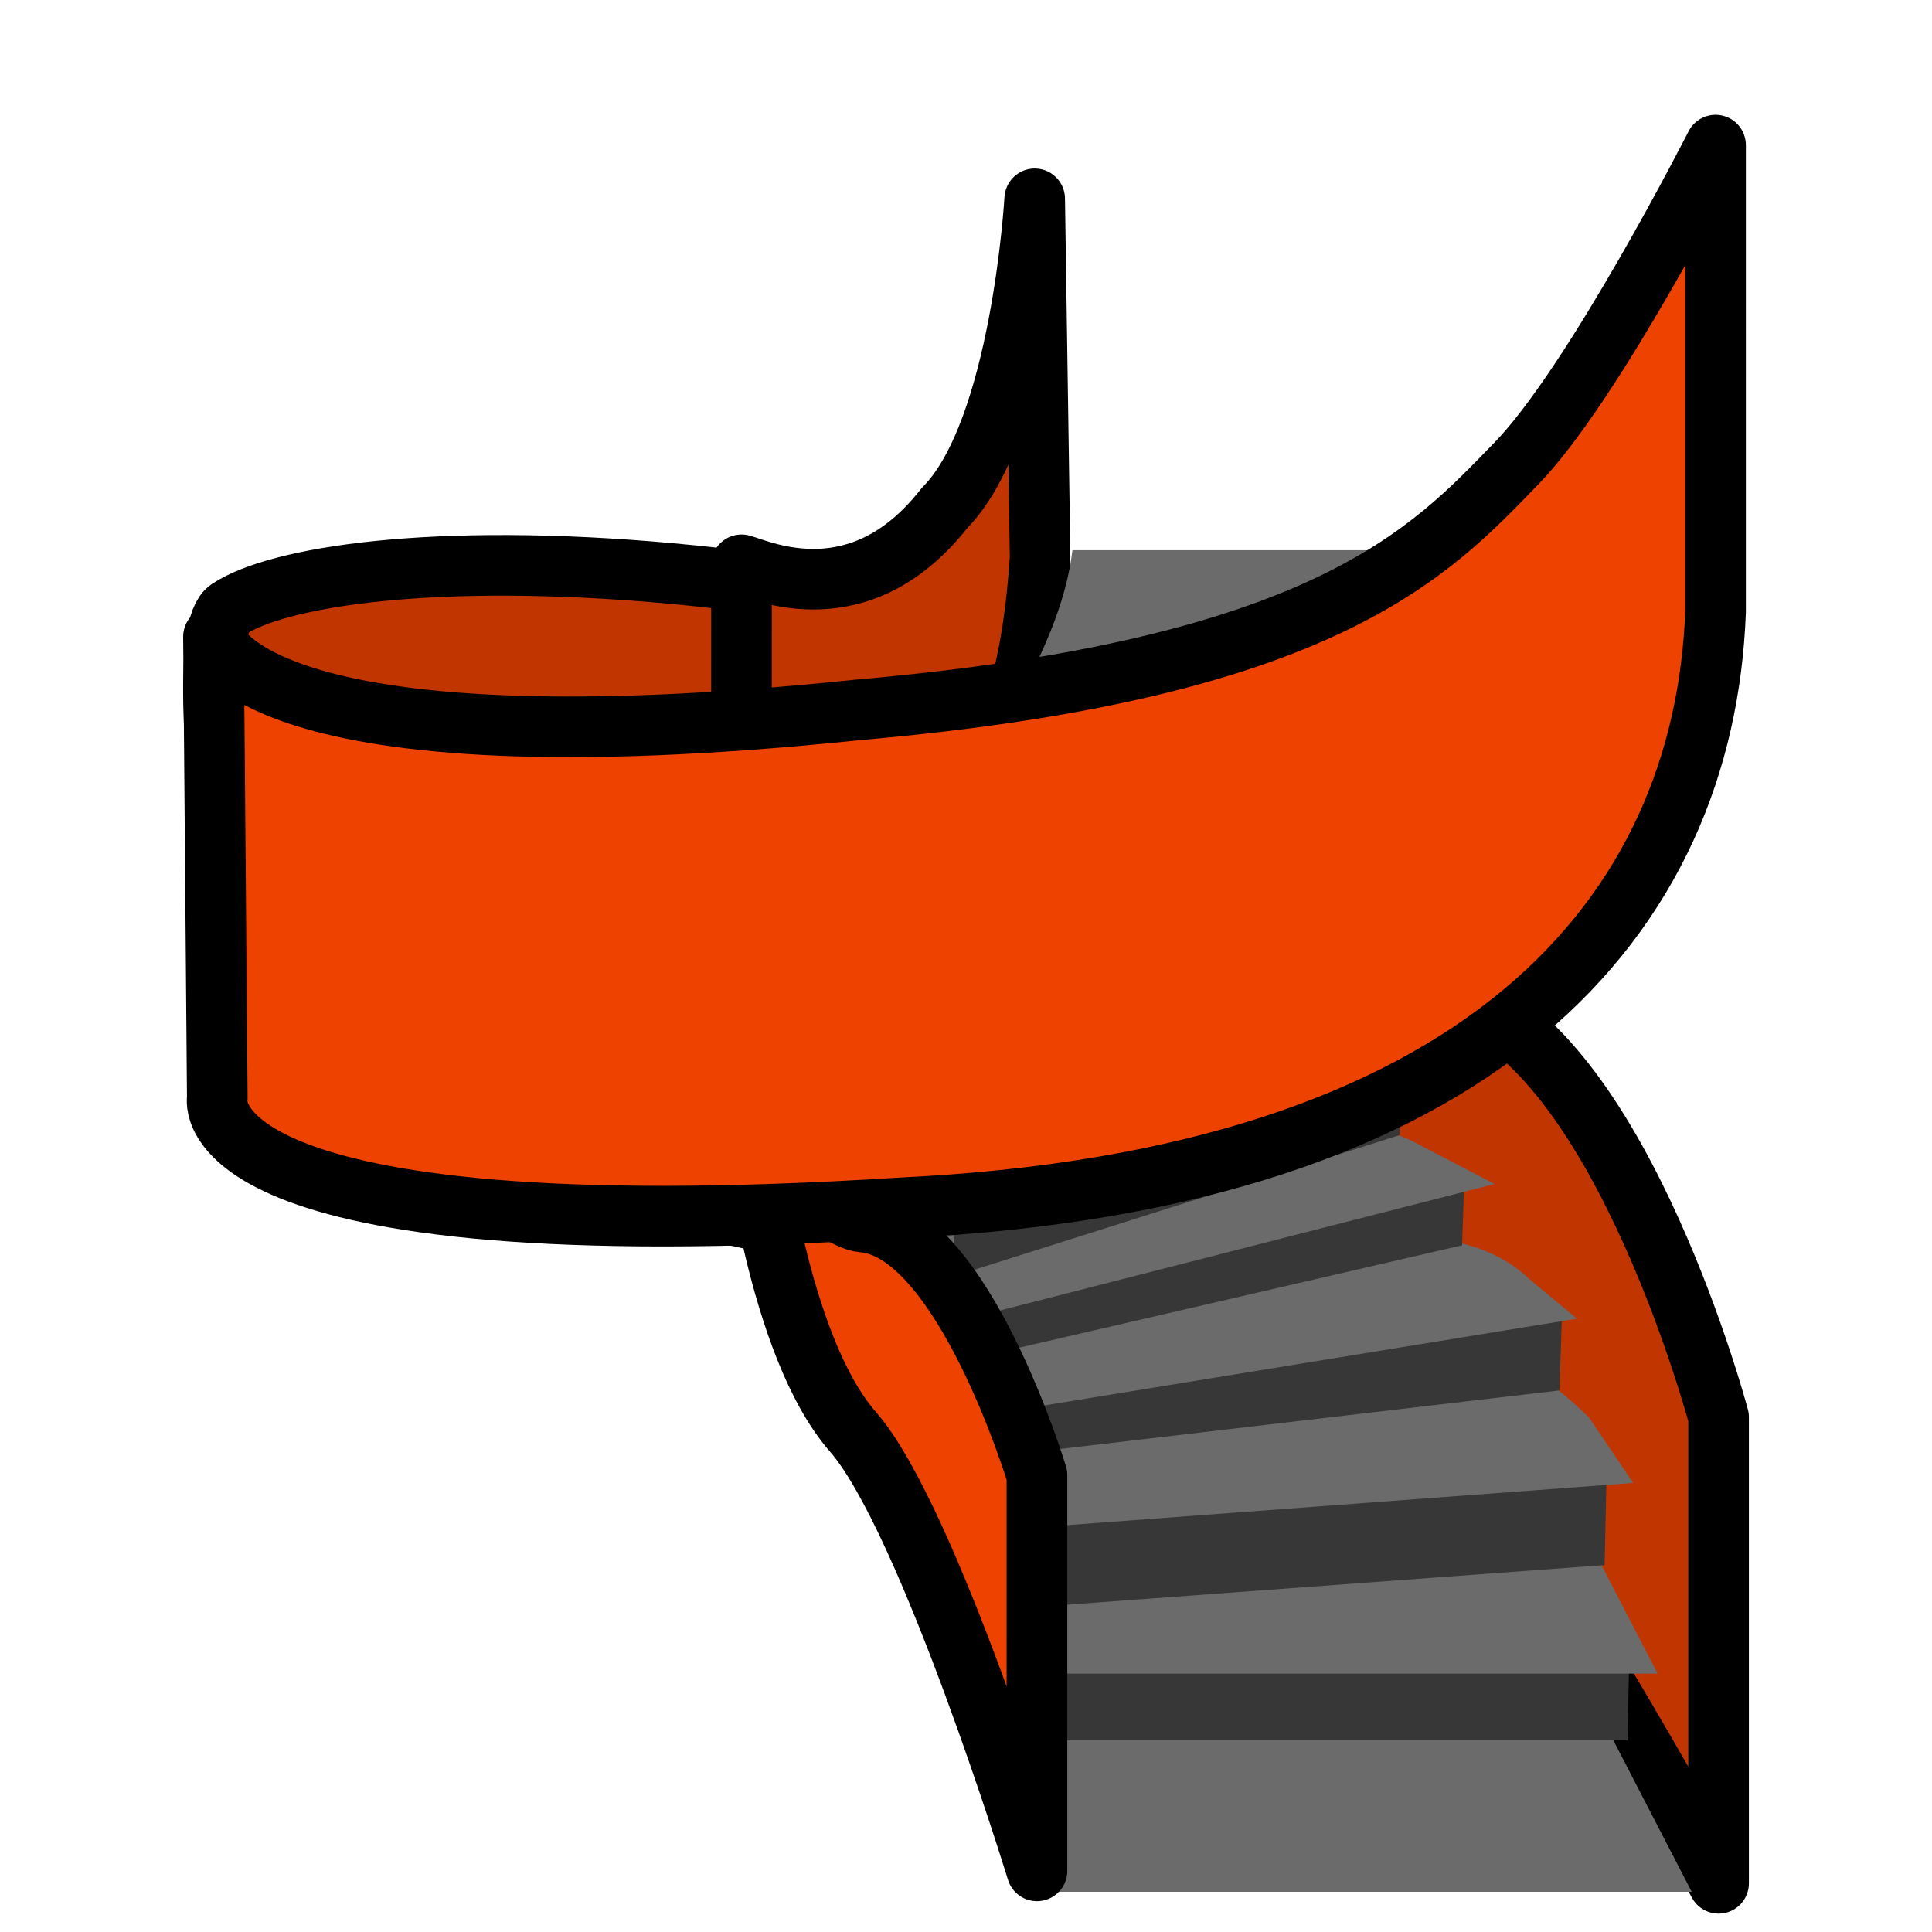
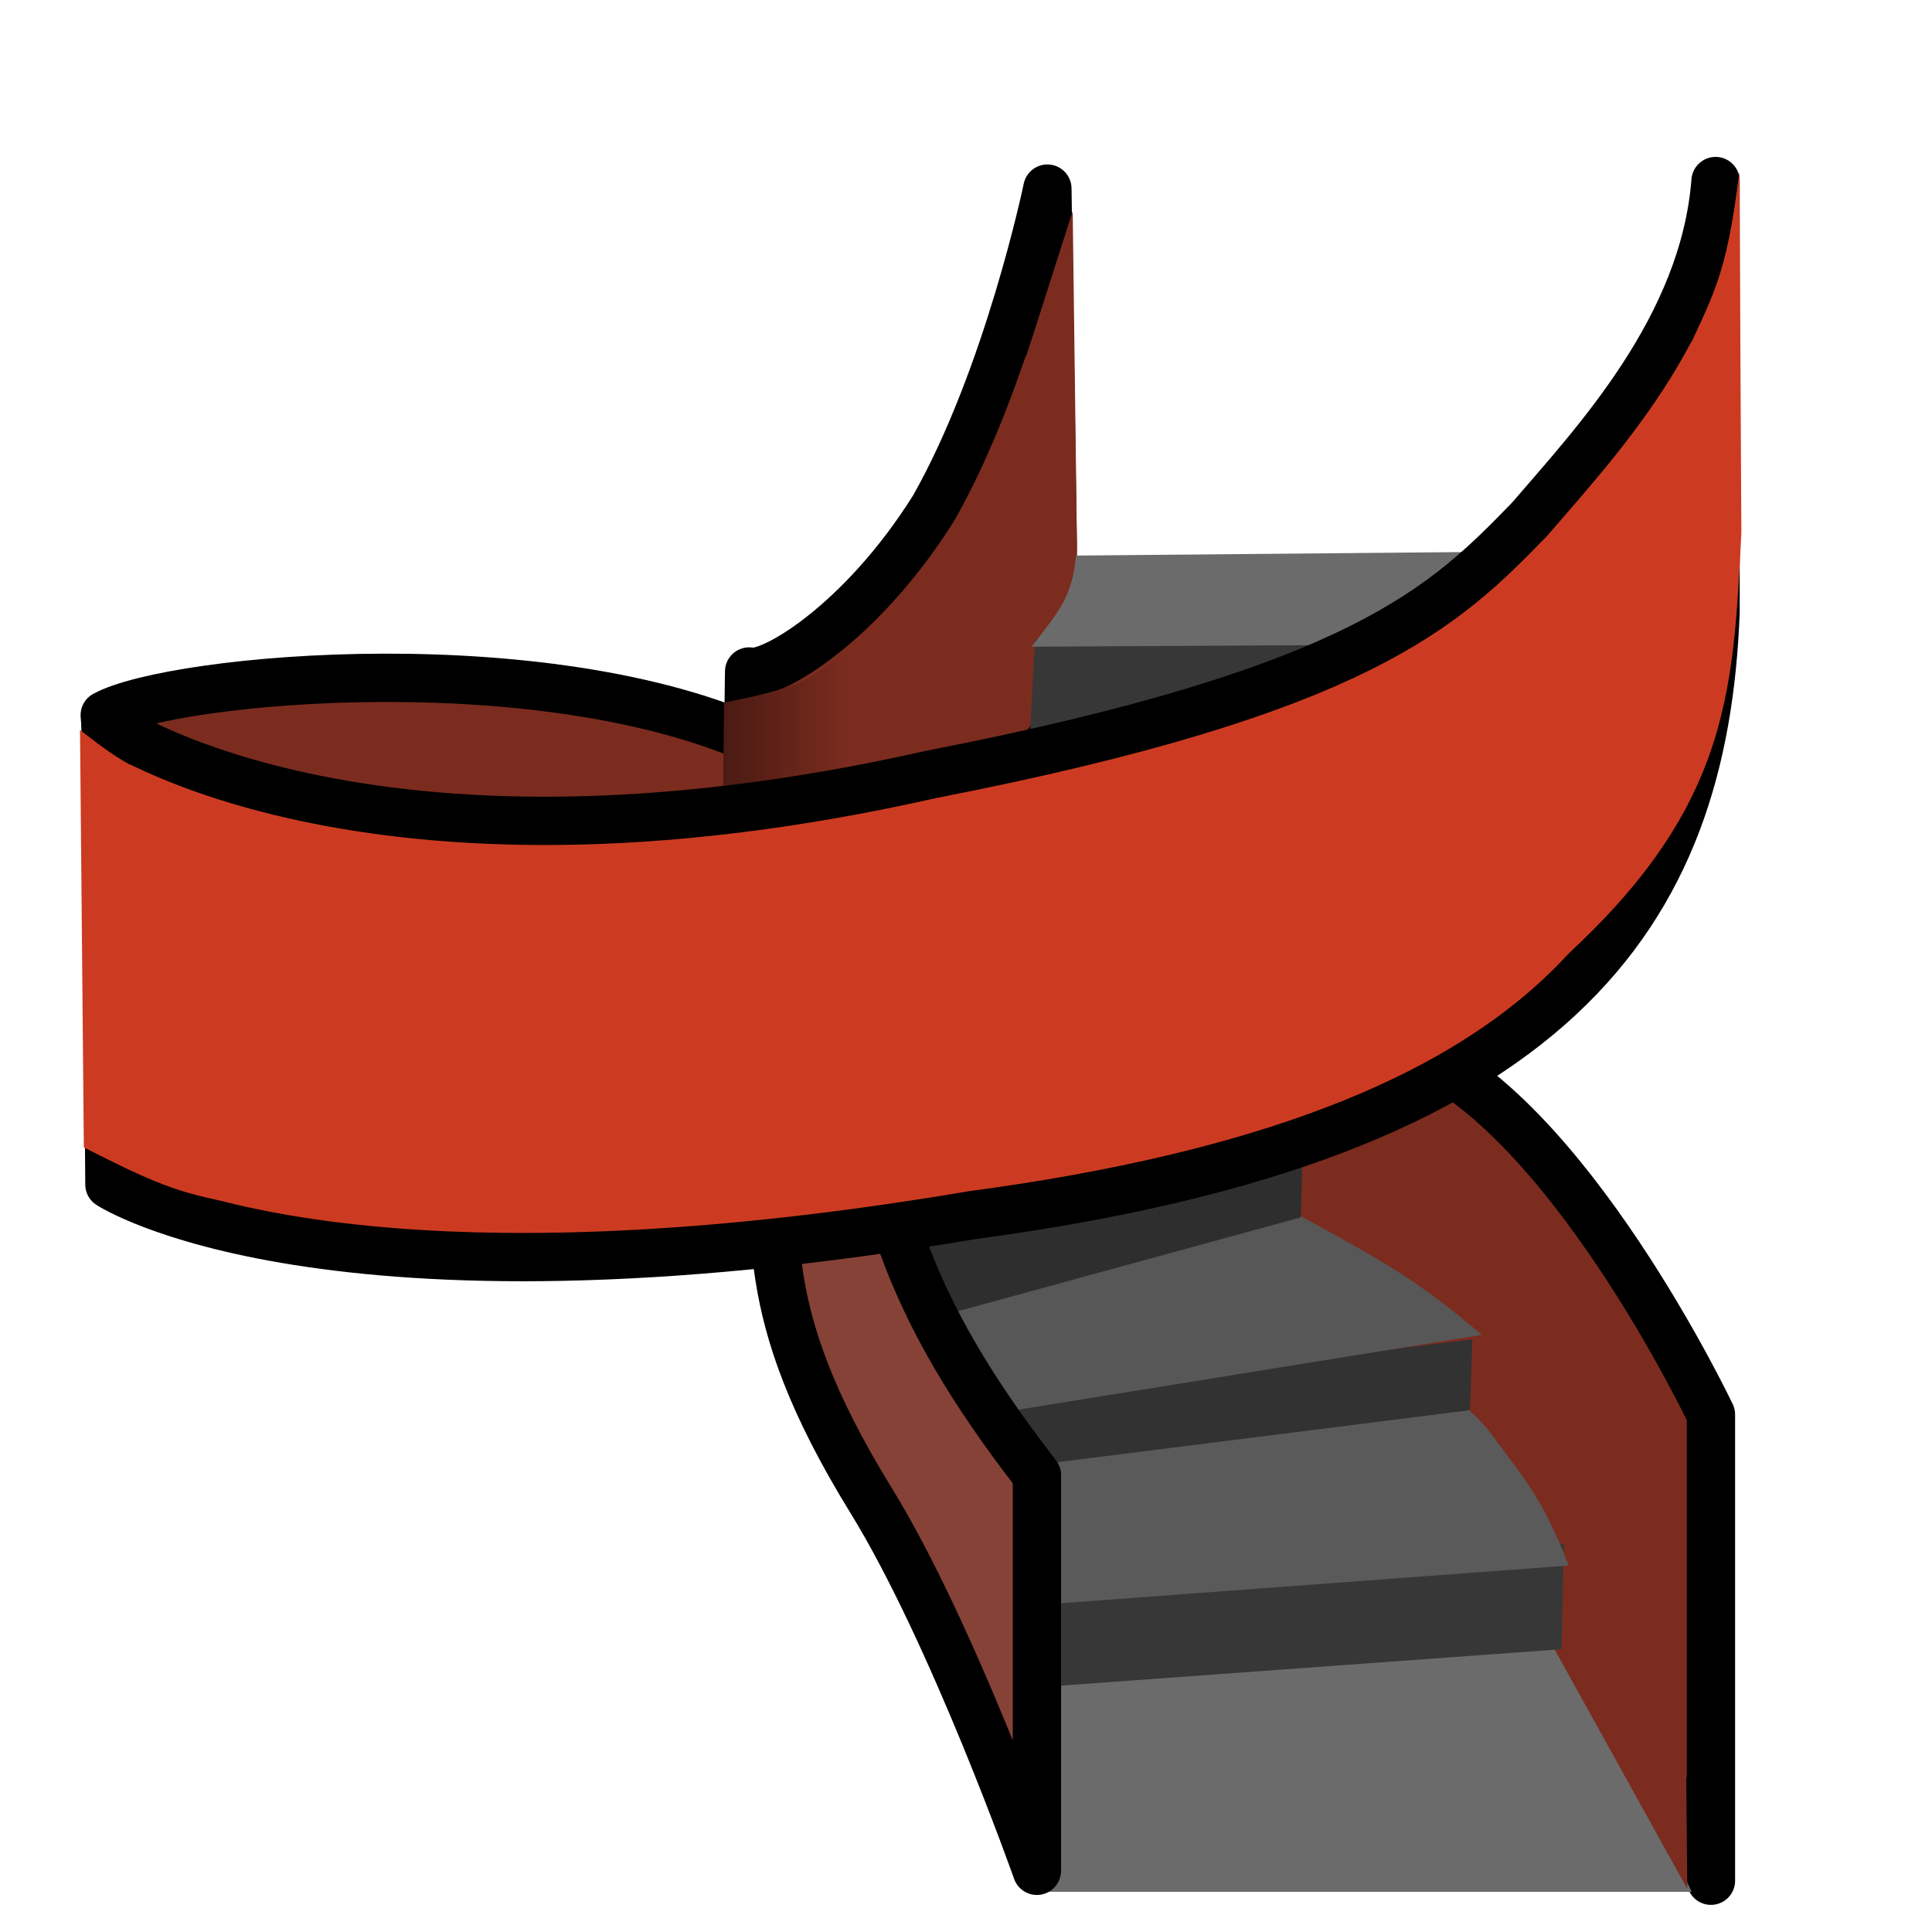
- <svg xmlns="http://www.w3.org/2000/svg" width="48" height="48" viewBox="0 0 48 48" id="svg5525" version="1.1">
-   <defs id="defs5527" />
+ <svg xmlns="http://www.w3.org/2000/svg" xmlns:xlink="http://www.w3.org/1999/xlink" width="48" height="48" viewBox="0 0 48 48" id="svg5525" version="1.1">
+   <defs id="defs5527">
+     <linearGradient id="linearGradient4743">
+       <stop id="stop4747" offset="0" style="stop-color:#000000;stop-opacity:1" />
+       <stop id="stop4745" offset="1" style="stop-color:#7b2c1f;stop-opacity:1;" />
+     </linearGradient>
+     <linearGradient xlink:href="#linearGradient4743" id="linearGradient4749" x1="13.259" y1="1024.993" x2="21.077" y2="1024.993" gradientUnits="userSpaceOnUse" />
+   </defs>
  <g id="layer1" transform="translate(0,-1004.362)">
-     <g id="g8720" transform="translate(-2.64223,0)">
-       <path style="fill:#c13500;fill-opacity:1;fill-rule:evenodd;stroke:#000000;stroke-width:1.506px;stroke-linecap:butt;stroke-linejoin:round;stroke-opacity:1" d="m 32.707,1020.98 c 0,0 4.452,6.284 6.334,8.239 3.948,1.516 6.299,10.352 6.299,10.352 l 0,11.581 c 0,0 -5.239,-9.737 -7.794,-11.888 -2.554,-2.151 -28.366,-7.125 -28.366,-7.125 0,0 -2.065,-11.835 -0.855,-12.642 1.21,-0.806 5.077,-1.425 10.992,-0.887 5.915,0.538 13.39,2.371 13.39,2.371 z" id="path8412" />
-       <path style="fill:#c13500;fill-opacity:1;fill-rule:evenodd;stroke:#000000;stroke-width:1.505;stroke-linecap:round;stroke-linejoin:round;stroke-miterlimit:4;stroke-dasharray:none;stroke-opacity:1" d="m 28.349,1009.301 c 0,0 -0.331,5.766 -2.24,7.681 -2.102,2.689 -4.525,1.554 -5.044,1.412 l -0.003,6.811 c 3.898,-0.239 6.935,0.445 7.421,-6.993 z" id="path8414" />
-       <path id="path8434" d="m 27.87,1021.902 16.155,0.358 0.049,-4.229 -14.787,0 c -0.168,1.385 -0.775,2.605 -1.417,3.871 z" style="fill:#6b6b6b;fill-opacity:1;fill-rule:evenodd;stroke:none;stroke-width:1px;stroke-linecap:butt;stroke-linejoin:miter;stroke-opacity:1" />
-       <path style="fill:#6b6b6b;fill-opacity:1;fill-rule:evenodd;stroke:none;stroke-width:1px;stroke-linecap:butt;stroke-linejoin:miter;stroke-opacity:1" d="m 28.539,1051.363 16.133,0 -2.017,-3.899 -14.519,-0.403 z" id="path8420" />
-       <path style="fill:#373737;fill-opacity:1;fill-rule:evenodd;stroke:none;stroke-width:1px;stroke-linecap:butt;stroke-linejoin:miter;stroke-opacity:1" d="m 28.639,1047.599 14.437,0 0.058,-2.705 -14.432,-0.036 z" id="path8436" />
-       <path id="path8422" d="m 27.693,1045.943 16.133,0 -2.017,-3.899 -14.519,-0.403 z" style="fill:#6b6b6b;fill-opacity:1;fill-rule:evenodd;stroke:none;stroke-width:1px;stroke-linecap:butt;stroke-linejoin:miter;stroke-opacity:1" />
-       <path id="path8438" d="m 28.254,1044.296 14.254,-1.05 0.058,-2.612 -14.386,0.603 z" style="fill:#373737;fill-opacity:1;fill-rule:evenodd;stroke:none;stroke-width:1px;stroke-linecap:butt;stroke-linejoin:miter;stroke-opacity:1" />
-       <path style="fill:#6b6b6b;fill-opacity:1;fill-rule:evenodd;stroke:none;stroke-width:1px;stroke-linecap:butt;stroke-linejoin:miter;stroke-opacity:1" d="m 26.089,1042.482 17.131,-1.277 -1.101,-1.628 c -4.333,-4.202 -6.889,-1.174 -12.553,-2.037 z" id="path8416" />
-       <path style="fill:#373737;fill-opacity:1;fill-rule:evenodd;stroke:none;stroke-width:1px;stroke-linecap:butt;stroke-linejoin:miter;stroke-opacity:1" d="m 27.361,1040.551 14.026,-1.644 0.058,-1.76 -14.021,1.608 z" id="path8440" />
-       <path id="path8442" d="m 27.419,1039.47 14.404,-2.346 -1.187,-0.986 c -2.828,-2.681 -8.666,0.79 -14.33,-0.072 z" style="fill:#6b6b6b;fill-opacity:1;fill-rule:evenodd;stroke:none;stroke-width:1px;stroke-linecap:butt;stroke-linejoin:miter;stroke-opacity:1" />
-       <path id="path8618" d="m 26.129,1038.269 12.839,-2.968 0.058,-1.76 -12.835,2.932 z" style="fill:#373737;fill-opacity:1;fill-rule:evenodd;stroke:none;stroke-width:1px;stroke-linecap:butt;stroke-linejoin:miter;stroke-opacity:1" />
-       <path style="fill:#6b6b6b;fill-opacity:1;fill-rule:evenodd;stroke:none;stroke-width:1px;stroke-linecap:butt;stroke-linejoin:miter;stroke-opacity:1" d="m 24.779,1037.612 14.996,-3.834 -2.072,-1.08 c -4.084,-1.868 -7.688,2.433 -13.417,2.39 z" id="path8616" />
-       <path style="fill:#373737;fill-opacity:1;fill-rule:evenodd;stroke:none;stroke-width:1px;stroke-linecap:butt;stroke-linejoin:miter;stroke-opacity:1" d="m 26.312,1036.078 11.105,-3.515 0.058,-1.76 -11.1,3.479 z" id="path8620" />
-       <path style="fill:#ed4200;fill-opacity:1;fill-rule:evenodd;stroke:#000000;stroke-width:1.507;stroke-linecap:round;stroke-linejoin:round;stroke-miterlimit:4;stroke-dasharray:none;stroke-opacity:1" d="m 28.405,1050.825 0,-9.814 c 0,0 -1.834,-6.078 -4.319,-6.287 -0.899,-0.077 -2.714,-2.205 -2.714,-2.205 0,0 0.58,5.266 2.462,7.417 1.882,2.151 4.571,10.907 4.571,10.907" id="path8424" />
-       <path style="fill:#ed4200;fill-opacity:1;fill-rule:evenodd;stroke:#000000;stroke-width:1.506px;stroke-linecap:butt;stroke-linejoin:round;stroke-opacity:1" d="m 45.265,1007.967 -1.95e-4,11.595 c -0.285,7.498 -5.706,14.116 -20.243,14.809 -17.758,1.124 -16.981,-2.723 -16.981,-2.723 l -0.095,-11.467 c 0,0 0.787,3.407 16.039,1.815 11.573,-1.011 14.202,-3.923 16.322,-6.11 1.941,-1.984 4.958,-7.919 4.958,-7.919 z" id="path8418" />
-     </g>
+     <path id="path8412" d="m 32.921,1022.319 c 0,0 -0.994,6.865 2.049,8.105 3.948,1.516 7.538,9.083 7.538,9.083 l 0,11.581 c 0,0 -4.762,-10.072 -7.604,-11.825 -7.493,-4.62 -31.402,-5.34 -31.402,-5.34 l -0.9,-11.794 c 1.681,-0.924 11.264,-1.832 16.631,0.852 8.058,3.574 13.688,-0.663 13.688,-0.663 z" style="fill:#7b2c1f;fill-opacity:1;fill-rule:evenodd;stroke:#000000;stroke-width:1.2;stroke-linecap:butt;stroke-linejoin:round;stroke-miterlimit:4;stroke-dasharray:none;stroke-opacity:1" />
+     <path id="path8414" d="m 26.022,1009.048 c 0,0 -0.968,4.665 -2.823,7.933 -1.812,2.89 -4.068,4.206 -4.587,4.064 l -0.059,4.159 c 3.898,-0.239 7.116,0.192 7.602,-7.245 z" style="fill:#7b2c1f;fill-opacity:1;fill-rule:evenodd;stroke:#000000;stroke-width:1.2;stroke-linecap:round;stroke-linejoin:round;stroke-miterlimit:4;stroke-dasharray:none;stroke-opacity:1" />
+     <path id="path4727" d="m 26.791,1020.544 -3.8,5.881 -0.046,-7.466 c 1.75,-2.812 2.327,-5.101 3.706,-9.349 z" style="fill:#7b2c1f;fill-opacity:1;fill-rule:evenodd;stroke:none;stroke-width:1px;stroke-linecap:butt;stroke-linejoin:miter;stroke-opacity:1" />
+     <path id="path4725" d="m 25.561,1023.091 13.282,-0.023 0.054,-2.791 -13.181,-0.022 z" style="fill:#373737;fill-opacity:1;fill-rule:evenodd;stroke:none;stroke-width:1px;stroke-linecap:butt;stroke-linejoin:miter;stroke-opacity:1" />
+     <path style="fill:#6b6b6b;fill-opacity:1;fill-rule:evenodd;stroke:none;stroke-width:1px;stroke-linecap:butt;stroke-linejoin:miter;stroke-opacity:1" d="m 25.629,1020.429 15.887,-0.088 -0.085,-2.31 -14.698,0.134 c -0.096,1.066 -0.47,1.435 -1.104,2.264 z" id="path8434" />
+     <path id="path8420" d="m 25.897,1051.363 16.133,0 c -1.104,-2.341 -2.24,-4.666 -3.579,-6.89 l -13.537,1.07 z" style="fill:#6b6b6b;fill-opacity:1;fill-rule:evenodd;stroke:none;stroke-width:1px;stroke-linecap:butt;stroke-linejoin:miter;stroke-opacity:1" />
+     <path style="fill:#7b2c1f;fill-opacity:1;fill-rule:evenodd;stroke:none;stroke-width:1px;stroke-linecap:butt;stroke-linejoin:miter;stroke-opacity:1" d="m 41.875,1046.469 0.045,4.822 -4.107,-7.411 0.134,-4.955 z" id="path4723" />
+     <path style="fill:#373737;fill-opacity:1;fill-rule:evenodd;stroke:none;stroke-width:1px;stroke-linecap:butt;stroke-linejoin:miter;stroke-opacity:1" d="m 25.606,1046.296 13.192,-0.96 0.054,-2.612 -13.315,0.513 z" id="path8438" />
+     <path id="path8416" d="m 24.161,1044.357 14.809,-1.099 c -0.635,-1.702 -1.2,-2.268 -1.958,-3.325 -1.785,-2.148 -4.913,-2.602 -10.343,-0.876 z" style="fill:#5a5a5a;fill-opacity:1;fill-rule:evenodd;stroke:none;stroke-width:1px;stroke-linecap:butt;stroke-linejoin:miter;stroke-opacity:1" />
+     <path id="path8440" d="m 24.898,1040.863 11.624,-1.466 0.058,-1.76 -11.619,1.429 z" style="fill:#323232;fill-opacity:1;fill-rule:evenodd;stroke:none;stroke-width:1px;stroke-linecap:butt;stroke-linejoin:miter;stroke-opacity:1" />
+     <path style="fill:#575757;fill-opacity:1;fill-rule:evenodd;stroke:none;stroke-width:1px;stroke-linecap:butt;stroke-linejoin:miter;stroke-opacity:1" d="m 24.776,1039.47 12.038,-1.944 c -1.576,-1.347 -2.403,-1.804 -4.58,-2.994 -2.315,-0.725 -2.949,0.709 -9.196,2.026 z" id="path8442" />
+     <path id="path8620" d="m 22.375,1037.328 9.944,-2.721 0.058,-2.296 -9.94,2.684 z" style="fill:#2e2e2e;fill-opacity:1;fill-rule:evenodd;stroke:none;stroke-width:1px;stroke-linecap:butt;stroke-linejoin:miter;stroke-opacity:1" />
+     <path id="path8424" d="m 25.762,1050.825 0,-9.814 c -3.262,-4.208 -4.178,-7.125 -4.453,-12.002 -0.133,-2.367 -4.723,-0.508 -4.723,-0.508 -1.01,-0.091 1.988,0.167 2.463,3.605 0.386,2.79 -0.412,4.66 2.588,9.526 2.038,3.306 4.124,9.21 4.124,9.21" style="fill:#864237;fill-opacity:1;fill-rule:evenodd;stroke:#000000;stroke-width:1.2;stroke-linecap:round;stroke-linejoin:round;stroke-miterlimit:4;stroke-dasharray:none;stroke-opacity:1" />
+     <path style="fill:url(#linearGradient4749);fill-opacity:1;fill-rule:evenodd;stroke:none;stroke-width:1px;stroke-linecap:butt;stroke-linejoin:miter;stroke-opacity:1" d="m 21.702,1023.848 -3.8,6.059 0.088,-8.091 c 2.195,-0.424 2.334,-0.677 3.682,-1.863 z" id="path4733" />
+     <path id="path8418" d="m 42.623,1008.86 -1.95e-4,10.702 c -0.285,7.498 -3.92,13.045 -18.458,14.988 -16.151,2.731 -21.446,-0.758 -21.446,-0.758 l -0.095,-11.467 c 0,0 6.322,4.478 20.503,1.279 10.68,-2.082 12.763,-4.164 14.884,-6.351 1.607,-1.873 4.331,-4.749 4.611,-8.392 z" style="fill:#cc3b21;fill-opacity:1;fill-rule:evenodd;stroke:#000000;stroke-width:1.2;stroke-linecap:butt;stroke-linejoin:round;stroke-miterlimit:4;stroke-dasharray:none;stroke-opacity:1" />
+     <path style="fill:#cc3b21;fill-opacity:1;fill-rule:evenodd;stroke:none;stroke-width:1px;stroke-linecap:butt;stroke-linejoin:miter;stroke-opacity:1" d="m 43.264,1017.598 c -0.209,4.076 -0.296,7.011 -4.871,10.97 l 3.303,-14.99 c 0.842,-1.885 1.185,-2.207 1.519,-4.964 z" id="path4729" />
+     <path id="path4731" d="m 2.083,1032.869 c 2.266,1.151 2.652,1.26 5.379,1.623 l -2.414,-10.36 c -1.673,-0.67 -1.842,-0.677 -3.06,-1.636 z" style="fill:#cc3b21;fill-opacity:1;fill-rule:evenodd;stroke:none;stroke-width:1px;stroke-linecap:butt;stroke-linejoin:miter;stroke-opacity:1" />
  </g>
</svg>
